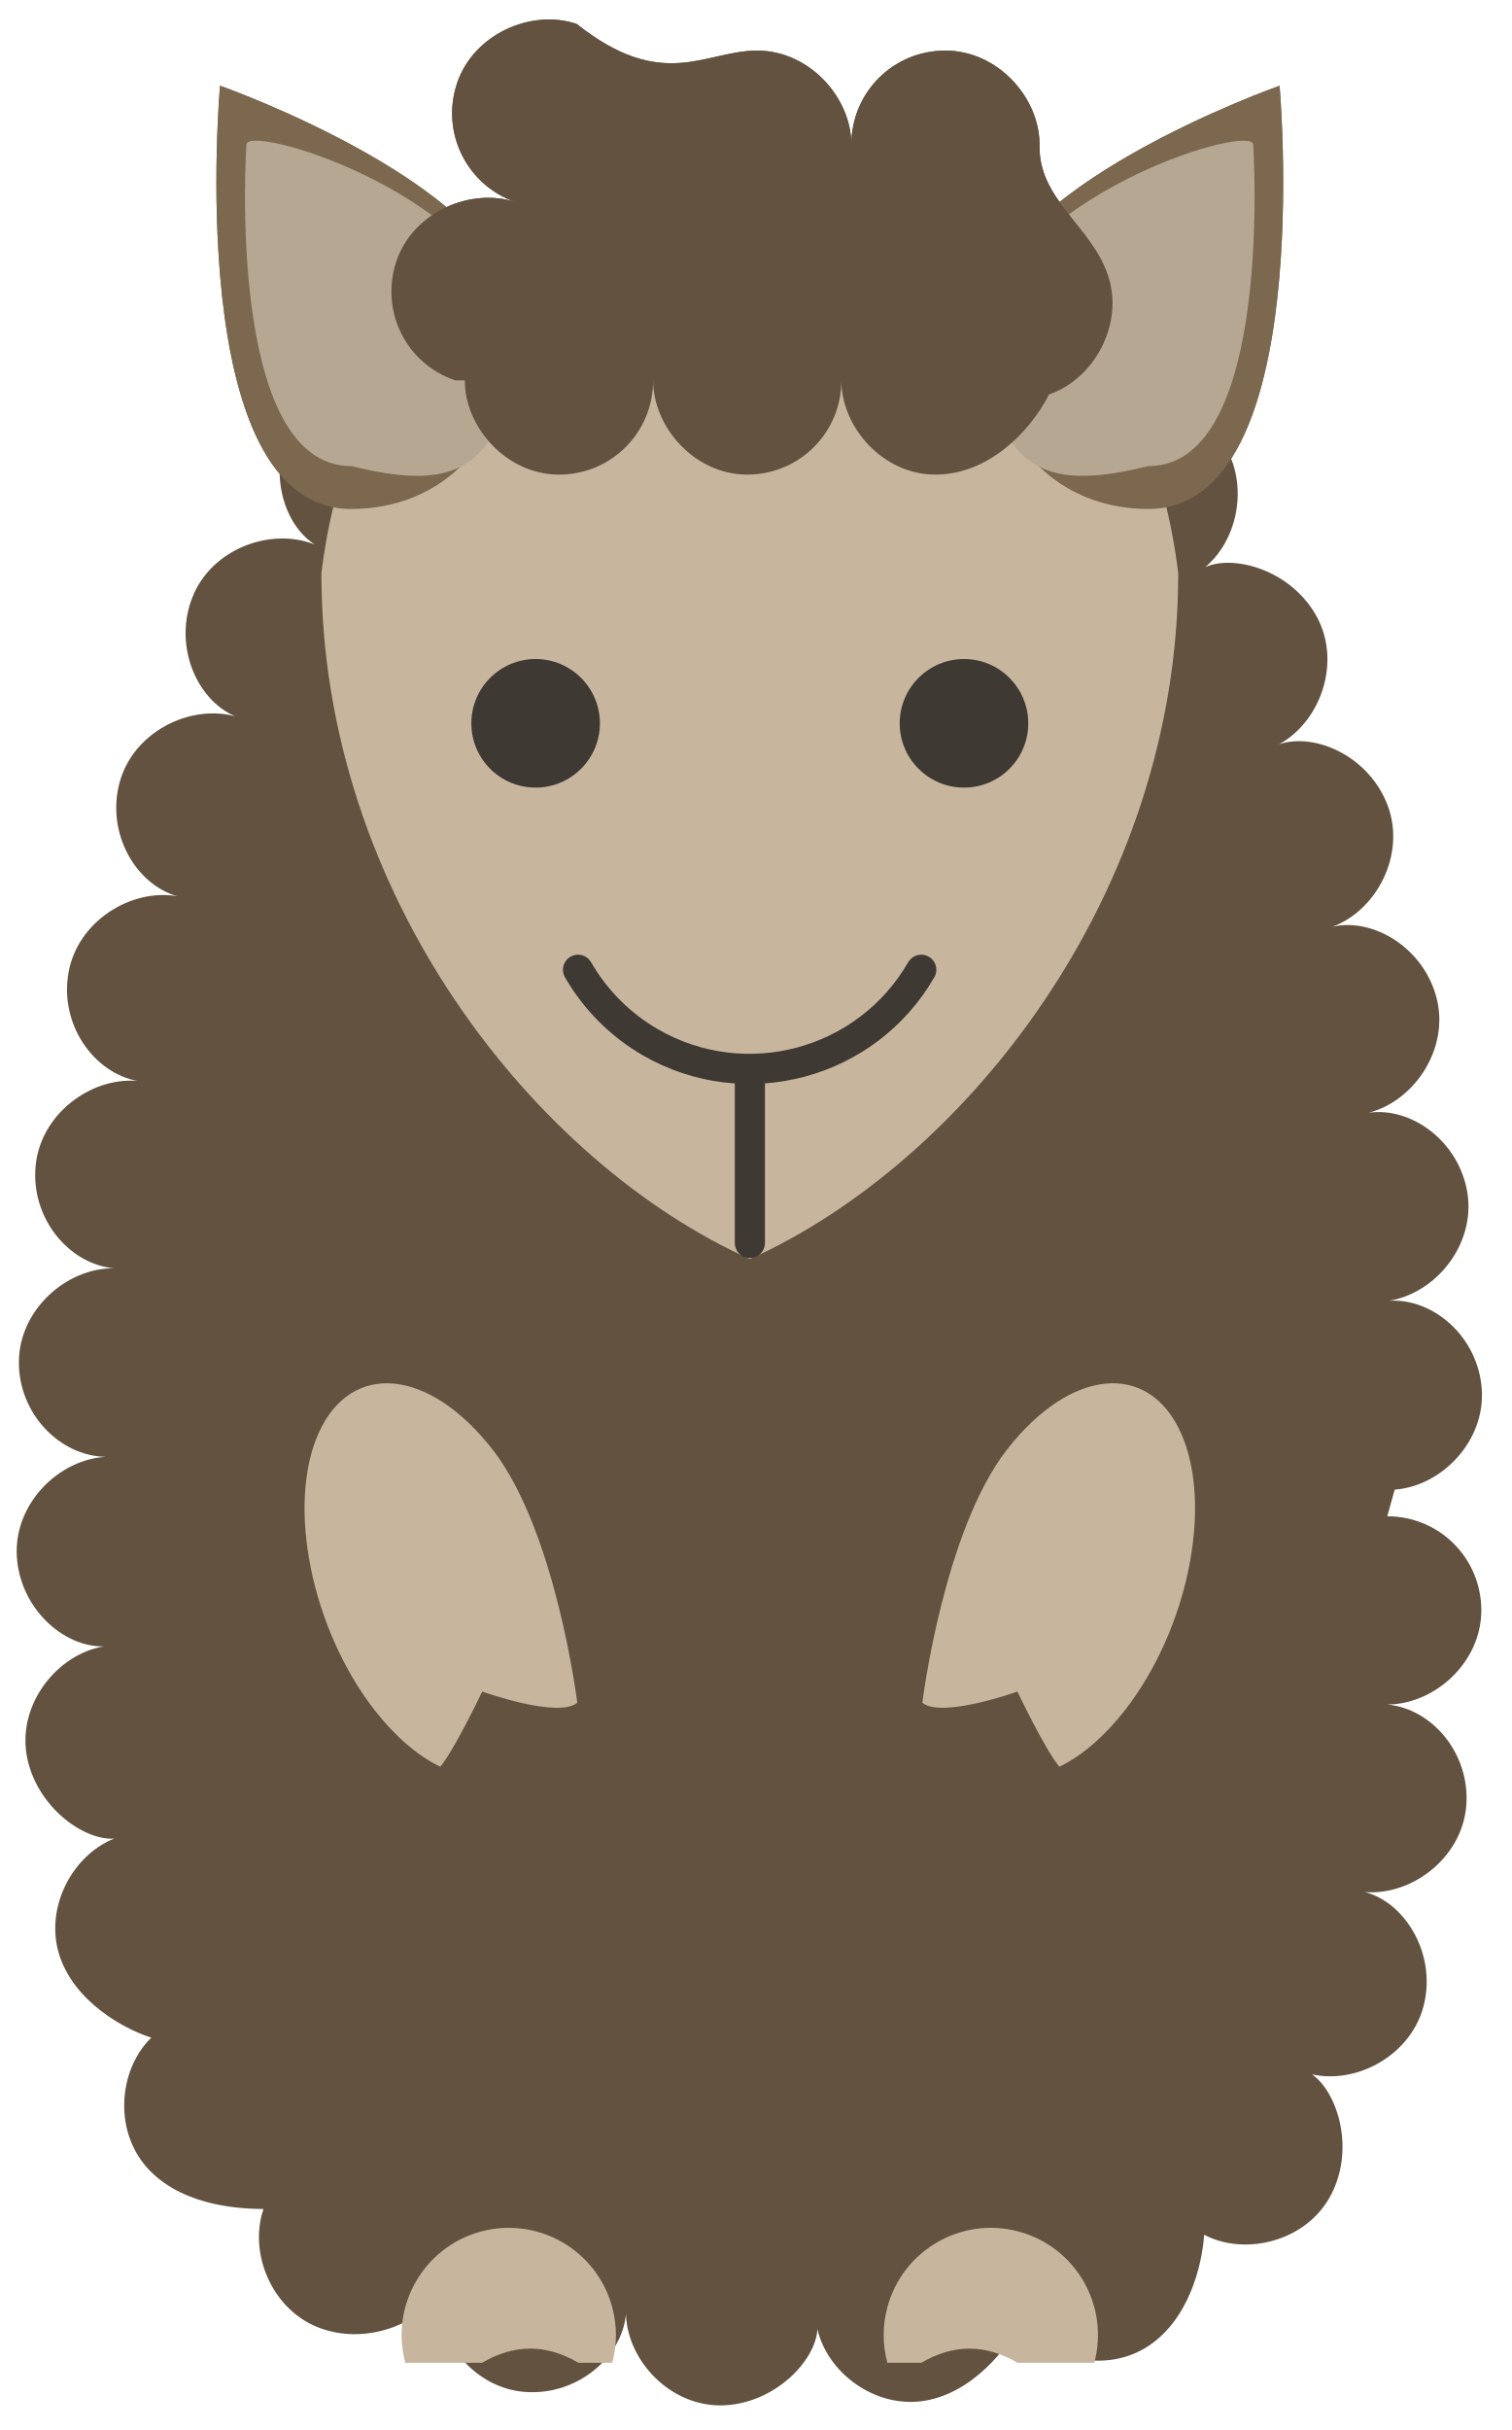
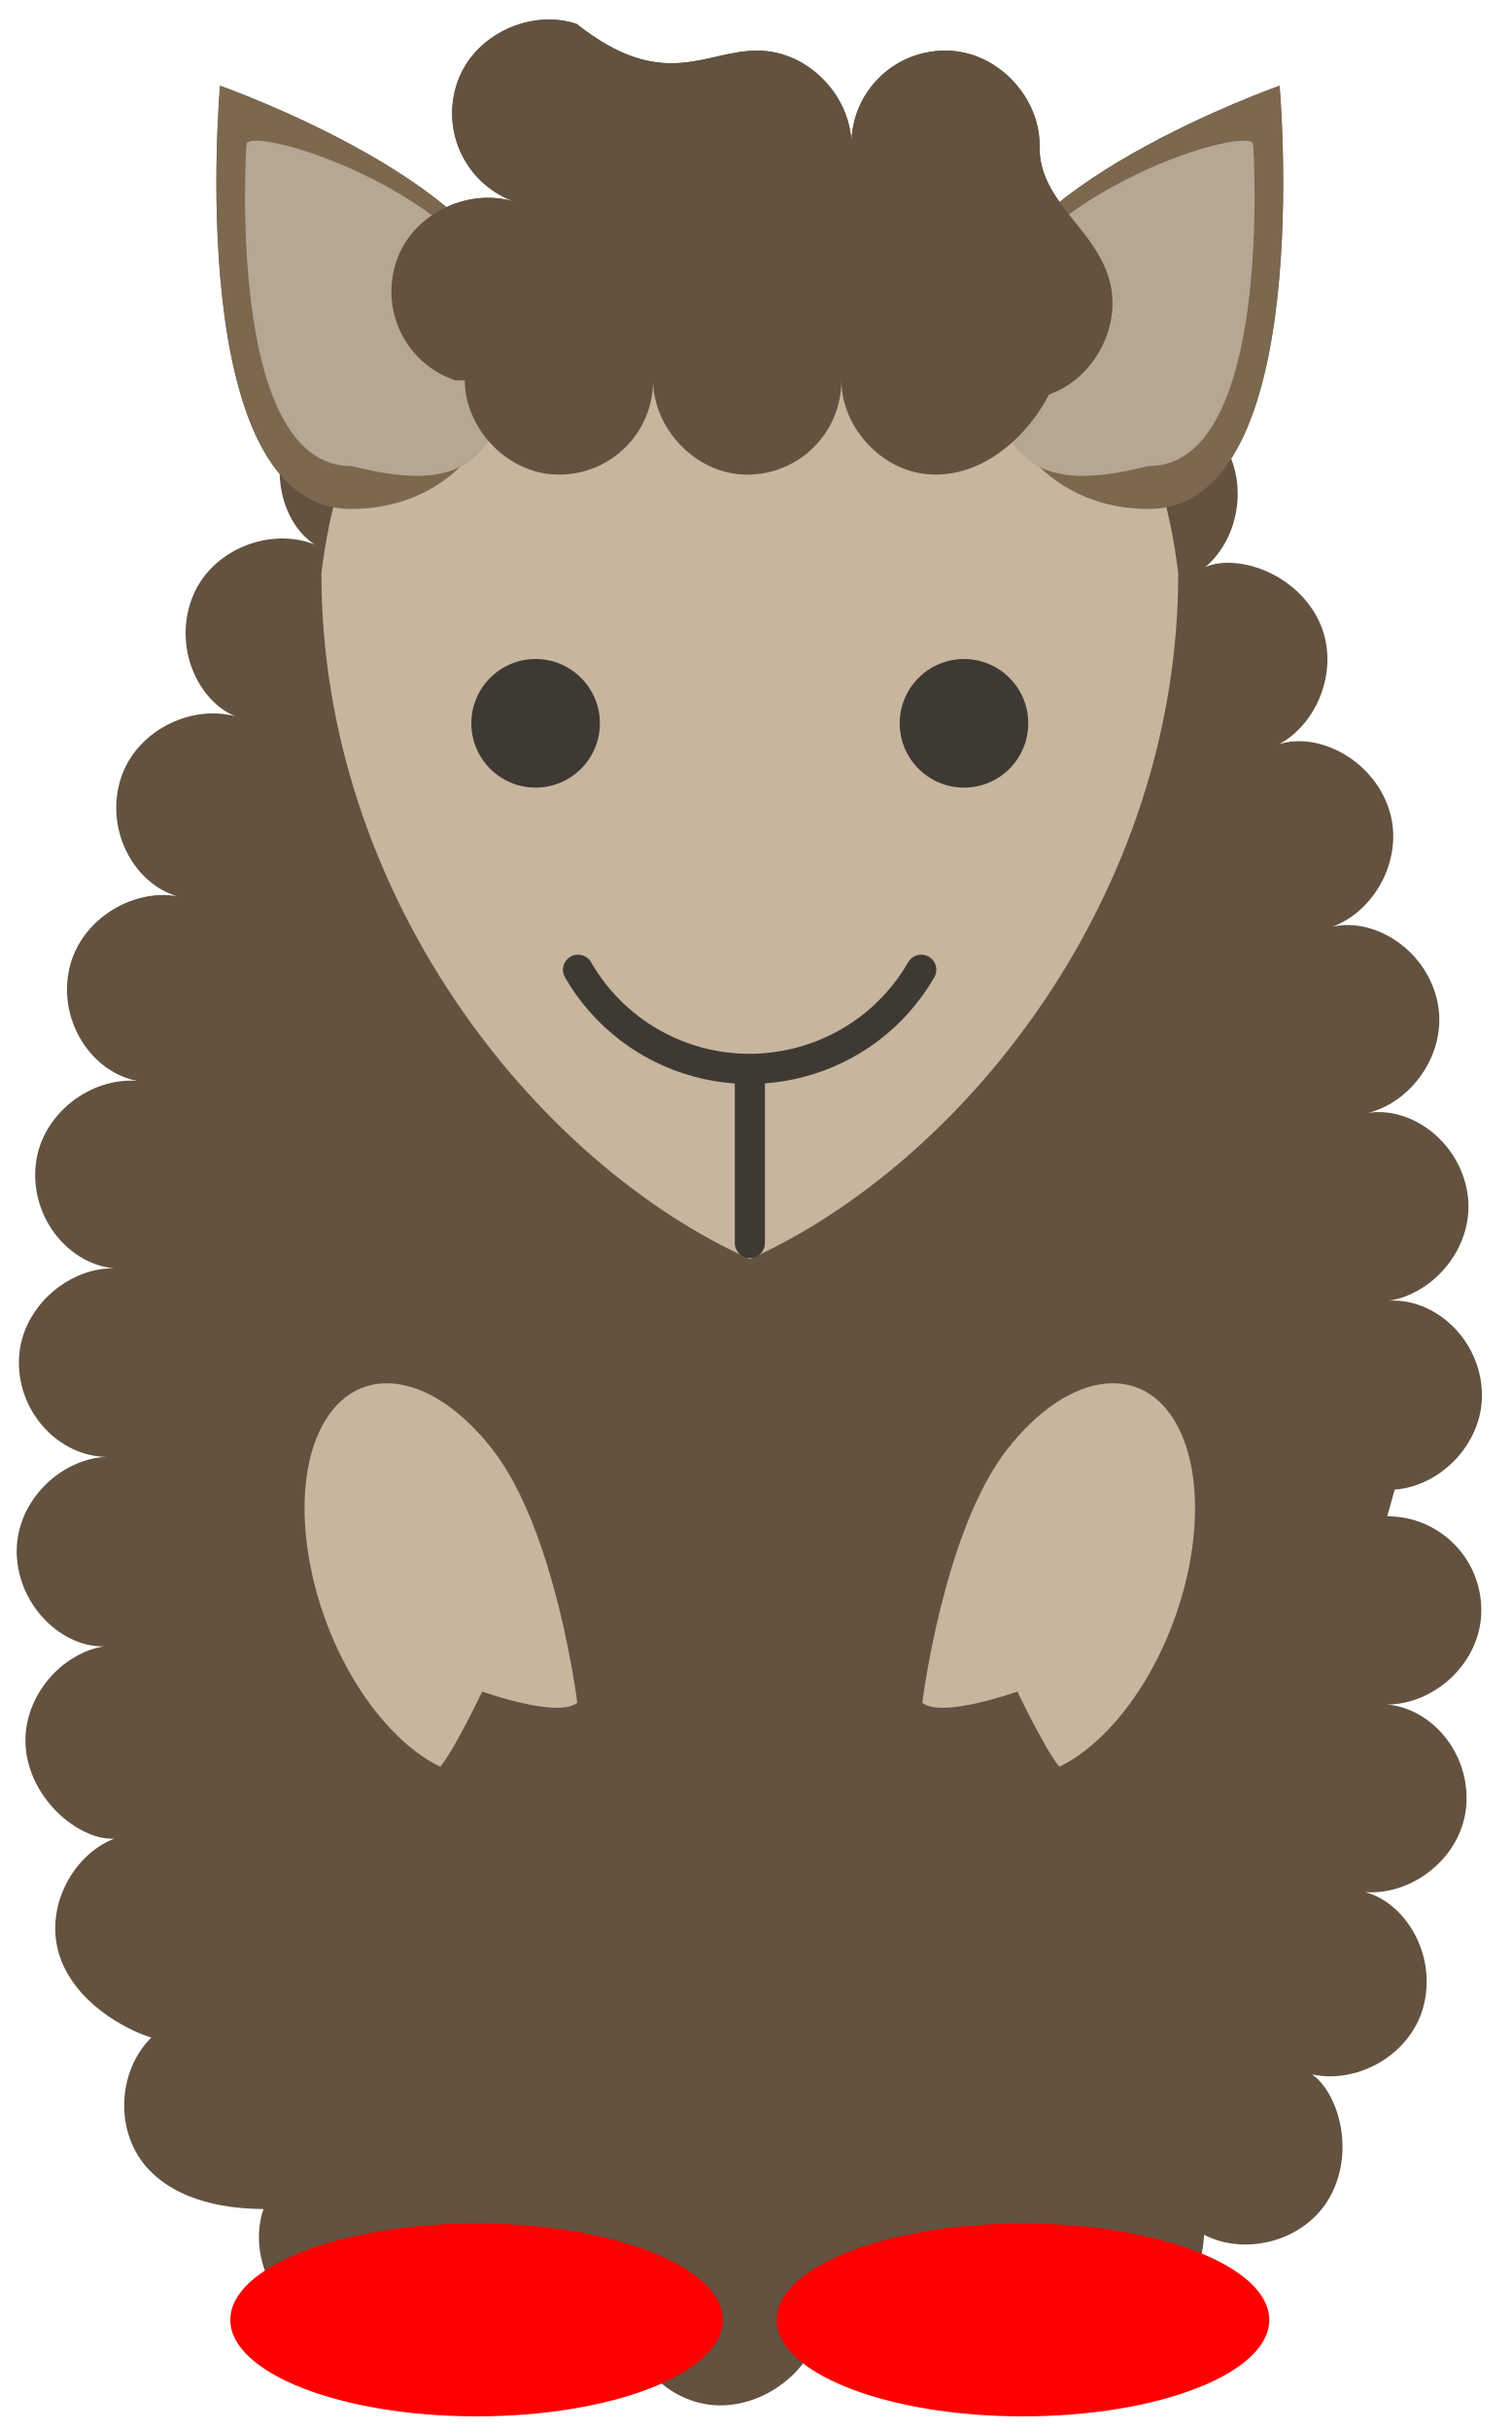
<svg xmlns="http://www.w3.org/2000/svg" width="39.685" height="63.78" viewBox="0 0 39.685 63.78">
  <defs>
    <clipPath id="clip-0">
      <path clip-rule="nonzero" d="M 0 3 L 39 3 L 39 63.418 L 0 63.418 Z M 0 3 " />
    </clipPath>
    <clipPath id="clip-1">
      <path clip-rule="nonzero" d="M 10 0.141 L 30 0.141 L 30 13 L 10 13 Z M 10 0.141 " />
    </clipPath>
    <clipPath id="clip-2">
      <path clip-rule="nonzero" d="M 10 0.141 L 30 0.141 L 30 13 L 10 13 Z M 10 0.141 " />
+     </clipPath>
+     <clipPath id="clip-3">
+       <path clip-rule="nonzero" d="M 6 58 L 19 58 L 19 63.418 L 6 63.418 Z M 6 58 " />
+     </clipPath>
+     <clipPath id="clip-4">
+       <path clip-rule="nonzero" d="M 20 58 L 34 58 L 34 63.418 L 20 63.418 Z M 20 58 " />
    </clipPath>
  </defs>
  <path fill-rule="nonzero" fill="rgb(48.25%, 40.604%, 31.064%)" fill-opacity="1" d="M 25.871 8.32 C 25.871 4.969 33.594 2.25 33.594 2.25 C 33.594 2.25 34.59 13.359 30.152 13.359 C 27.816 13.359 25.871 11.668 25.871 8.32 Z M 25.871 8.32 " />
  <path fill-rule="nonzero" fill="rgb(71.538%, 65.302%, 57.523%)" fill-opacity="1" d="M 25.871 8.32 C 26.996 4.969 32.902 3.234 32.902 3.797 C 32.902 3.797 33.465 12.234 30.152 12.234 C 27.816 12.797 25.871 12.797 25.871 8.32 Z M 25.871 8.32 " />
  <path fill-rule="nonzero" fill="rgb(48.25%, 40.604%, 31.064%)" fill-opacity="1" d="M 13.5 8.32 C 13.5 4.969 5.777 2.25 5.777 2.25 C 5.777 2.25 4.781 13.359 9.223 13.359 C 11.555 13.359 13.5 11.668 13.5 8.32 Z M 13.5 8.32 " />
  <path fill-rule="nonzero" fill="rgb(71.538%, 65.302%, 57.523%)" fill-opacity="1" d="M 13.5 8.32 C 12.375 4.969 6.469 3.234 6.469 3.797 C 6.469 3.797 5.906 12.234 9.223 12.234 C 11.555 12.797 13.5 12.797 13.5 8.32 Z M 13.5 8.32 " />
  <g clip-path="url(#clip-0)">
    <path fill-rule="nonzero" fill="rgb(38.249%, 32.187%, 24.625%)" fill-opacity="1" d="M 36.418 39.797 C 37.789 39.797 38.891 40.895 38.891 42.266 C 38.891 43.641 37.656 44.738 36.418 44.738 C 37.602 44.844 38.605 46.031 38.496 47.398 C 38.383 48.766 37.062 49.762 35.832 49.66 C 36.863 49.922 37.695 51.234 37.395 52.57 C 37.098 53.91 35.652 54.715 34.445 54.445 C 35.113 54.91 35.582 56.391 34.945 57.609 C 34.312 58.824 32.707 59.227 31.613 58.656 C 31.586 59.145 31.359 60.684 30.258 61.5 C 29.16 62.32 27.539 61.984 26.801 60.992 C 26.586 61.359 25.762 62.676 24.422 62.984 C 23.086 63.293 21.738 62.336 21.461 61.133 C 21.418 61.953 20.352 63.086 18.984 63.133 C 17.613 63.176 16.473 61.977 16.434 60.738 C 16.332 61.871 15.152 62.883 13.785 62.781 C 12.418 62.68 11.414 61.367 11.508 60.133 C 11.141 60.891 9.742 61.57 8.445 61.121 C 7.152 60.676 6.516 59.148 6.918 57.98 C 6.445 57.973 4.891 57.953 3.934 56.973 C 2.973 55.992 3.09 54.344 3.973 53.48 C 3.551 53.359 2.121 52.742 1.613 51.469 C 1.105 50.195 1.848 48.715 2.996 48.258 C 2.195 48.312 0.93 47.41 0.699 46.059 C 0.473 44.707 1.508 43.418 2.727 43.211 C 1.664 43.242 0.512 42.203 0.441 40.832 C 0.371 39.461 1.547 38.301 2.781 38.238 C 1.574 38.219 0.484 37.109 0.496 35.738 C 0.508 34.367 1.754 33.277 2.988 33.289 C 1.812 33.176 0.812 31.984 0.934 30.617 C 1.051 29.254 2.375 28.266 3.609 28.371 C 2.461 28.16 1.562 26.891 1.797 25.539 C 2.027 24.188 3.434 23.312 4.652 23.523 C 3.555 23.207 2.781 21.859 3.141 20.535 C 3.5 19.211 4.984 18.477 6.176 18.801 C 5.16 18.371 4.547 16.941 5.055 15.668 C 5.562 14.395 7.121 13.832 8.266 14.293 C 7.398 13.742 7.004 12.238 7.695 11.055 C 8.387 9.871 10.008 9.547 11.074 10.168 C 10.477 9.516 10.414 7.965 11.344 6.957 C 12.273 5.949 13.93 5.977 14.836 6.812 C 14.73 6.195 15.207 4.715 16.426 4.086 C 17.648 3.461 19.191 4.059 19.754 5.16 C 20.191 4.969 21.344 3.926 22.711 3.992 C 24.082 4.059 25.117 5.348 25.059 6.582 C 25.492 6.672 27.004 6.309 28.176 7.027 C 29.344 7.742 29.637 9.371 28.992 10.422 C 29.512 10.219 31.062 10.352 31.945 11.402 C 32.828 12.453 32.59 14.09 31.645 14.883 C 32.422 14.543 33.914 14.98 34.57 16.184 C 35.227 17.391 34.664 18.945 33.582 19.535 C 34.539 19.215 35.953 19.859 36.434 21.145 C 36.914 22.43 36.141 23.895 34.984 24.324 C 36.047 24.078 37.383 24.875 37.719 26.203 C 38.055 27.531 37.129 28.902 35.93 29.207 C 37.059 29.043 38.312 29.961 38.527 31.316 C 38.738 32.672 37.688 33.949 36.465 34.141 C 37.629 34.066 38.805 35.086 38.902 36.453 C 39.004 37.82 37.852 39.008 36.617 39.098 L 36.422 39.797 L 36.418 39.797 " />
  </g>
  <path fill-rule="nonzero" fill="rgb(77.878%, 70.827%, 62.125%)" fill-opacity="1" d="M 12.93 38.043 C 11.266 35.91 9.223 35.715 8.367 37.609 C 7.516 39.5 8.176 42.762 9.844 44.898 C 10.375 45.574 10.965 46.086 11.559 46.371 C 11.938 45.918 12.66 44.398 12.66 44.398 C 12.66 44.398 14.652 45.113 15.156 44.691 C 15.156 44.691 14.598 40.18 12.93 38.043 Z M 12.93 38.043 " />
  <path fill-rule="nonzero" fill="rgb(77.878%, 70.827%, 62.125%)" fill-opacity="1" d="M 26.441 38.043 C 28.105 35.91 30.152 35.715 31.004 37.609 C 31.855 39.5 31.195 42.762 29.527 44.898 C 28.996 45.574 28.406 46.086 27.812 46.371 C 27.434 45.918 26.711 44.398 26.711 44.398 C 26.711 44.398 24.719 45.113 24.215 44.691 C 24.215 44.691 24.773 40.18 26.441 38.043 Z M 26.441 38.043 " />
  <g clip-path="url(#clip-1)">
    <path fill-rule="nonzero" fill="rgb(38.249%, 32.187%, 24.625%)" fill-opacity="1" d="M 11.953 9.984 C 10.652 9.543 9.969 8.148 10.41 6.848 C 10.852 5.551 12.379 4.91 13.547 5.309 C 12.25 4.863 11.562 3.469 12.004 2.172 C 12.449 0.875 13.973 0.23 15.141 0.629 C 17.41 2.426 18.508 1.328 19.879 1.328 C 21.25 1.328 22.352 2.562 22.352 3.797 C 22.352 2.426 23.449 1.328 24.82 1.328 C 26.195 1.328 27.293 2.562 27.293 3.797 C 27.25 5.23 28.645 5.918 29.086 7.215 C 29.527 8.516 28.715 9.953 27.543 10.352 C 27.031 11.355 25.93 12.457 24.559 12.457 C 23.188 12.457 22.09 11.223 22.09 9.984 C 22.09 11.355 20.988 12.457 19.617 12.457 C 18.246 12.457 17.148 11.223 17.148 9.984 C 17.148 11.355 16.047 12.457 14.676 12.457 C 13.305 12.457 12.203 11.223 12.203 9.984 Z M 11.953 9.984 L 11.953 9.984 " />
  </g>
  <path fill-rule="nonzero" fill="rgb(77.878%, 70.827%, 62.125%)" fill-opacity="1" d="M 30.934 15.047 C 30.934 23.484 25.309 30.516 19.688 33.047 C 14.062 30.516 8.438 23.484 8.438 15.047 C 10.125 0.984 29.246 0.984 30.934 15.047 Z M 30.934 15.047 " />
  <path fill-rule="nonzero" fill="rgb(48.25%, 40.604%, 31.064%)" fill-opacity="1" d="M 25.871 8.32 C 25.871 4.969 33.594 2.25 33.594 2.25 C 33.594 2.25 34.59 13.359 30.152 13.359 C 27.816 13.359 25.871 11.668 25.871 8.32 Z M 25.871 8.32 " />
  <path fill-rule="nonzero" fill="rgb(71.538%, 65.302%, 57.523%)" fill-opacity="1" d="M 25.871 8.32 C 26.996 4.969 32.902 3.234 32.902 3.797 C 32.902 3.797 33.465 12.234 30.152 12.234 C 27.816 12.797 25.871 12.797 25.871 8.32 Z M 25.871 8.32 " />
  <path fill-rule="nonzero" fill="rgb(48.25%, 40.604%, 31.064%)" fill-opacity="1" d="M 13.5 8.32 C 13.5 4.969 5.777 2.25 5.777 2.25 C 5.777 2.25 4.781 13.359 9.223 13.359 C 11.555 13.359 13.5 11.668 13.5 8.32 Z M 13.5 8.32 " />
  <path fill-rule="nonzero" fill="rgb(71.538%, 65.302%, 57.523%)" fill-opacity="1" d="M 13.5 8.32 C 12.375 4.969 6.469 3.234 6.469 3.797 C 6.469 3.797 5.906 12.234 9.223 12.234 C 11.555 12.797 13.5 12.797 13.5 8.32 Z M 13.5 8.32 " />
  <path fill-rule="nonzero" fill="rgb(24.126%, 22.214%, 19.829%)" fill-opacity="1" d="M 26.996 18.984 C 26.996 18.055 26.242 17.297 25.309 17.297 C 24.379 17.297 23.621 18.055 23.621 18.984 C 23.621 19.918 24.379 20.672 25.309 20.672 C 26.242 20.672 26.996 19.918 26.996 18.984 Z M 26.996 18.984 " />
  <path fill-rule="nonzero" fill="rgb(24.126%, 22.214%, 19.829%)" fill-opacity="1" d="M 15.75 18.984 C 15.75 18.055 14.992 17.297 14.062 17.297 C 13.129 17.297 12.375 18.055 12.375 18.984 C 12.375 19.918 13.129 20.672 14.062 20.672 C 14.992 20.672 15.75 19.918 15.75 18.984 Z M 15.75 18.984 " />
  <path fill="none" stroke-width="0.797" stroke-linecap="round" stroke-linejoin="miter" stroke="rgb(24.126%, 22.214%, 19.829%)" stroke-opacity="1" stroke-miterlimit="10" d="M 4.537 40.536 C 3.089 38.028 -0.12 37.17 -2.628 38.615 C -3.424 39.075 -4.089 39.741 -4.546 40.536 M 0.002 37.843 L 0.002 33.307 " transform="matrix(0.992125, 0, 0, -0.992125, 19.68574, 65.66987)" />
  <path fill-rule="nonzero" fill="rgb(77.878%, 70.827%, 62.125%)" fill-opacity="1" d="M 28.73 62.016 C 29.133 60.512 28.242 58.973 26.742 58.57 C 25.242 58.168 23.699 59.059 23.297 60.559 C 23.168 61.035 23.168 61.535 23.297 62.016 L 24.188 62.016 C 25.039 61.52 25.863 61.52 26.715 62.016 Z M 28.73 62.016 " />
  <path fill-rule="nonzero" fill="rgb(77.878%, 70.827%, 62.125%)" fill-opacity="1" d="M 10.641 62.016 C 10.238 60.512 11.129 58.973 12.629 58.57 C 14.129 58.168 15.672 59.059 16.074 60.559 C 16.203 61.035 16.203 61.535 16.074 62.016 L 15.188 62.016 C 14.332 61.52 13.508 61.52 12.656 62.016 Z M 10.641 62.016 " />
  <g clip-path="url(#clip-2)">
    <path fill-rule="nonzero" fill="rgb(38.249%, 32.187%, 24.625%)" fill-opacity="1" d="M 11.953 9.984 C 10.652 9.543 9.969 8.148 10.41 6.848 C 10.852 5.551 12.379 4.91 13.547 5.309 C 12.25 4.863 11.562 3.469 12.004 2.172 C 12.449 0.875 13.973 0.23 15.141 0.629 C 17.41 2.426 18.508 1.328 19.879 1.328 C 21.25 1.328 22.352 2.562 22.352 3.797 C 22.352 2.426 23.449 1.328 24.82 1.328 C 26.195 1.328 27.293 2.562 27.293 3.797 C 27.25 5.23 28.645 5.918 29.086 7.215 C 29.527 8.516 28.715 9.953 27.543 10.352 C 27.031 11.355 25.93 12.457 24.559 12.457 C 23.188 12.457 22.09 11.223 22.09 9.984 C 22.09 11.355 20.988 12.457 19.617 12.457 C 18.246 12.457 17.148 11.223 17.148 9.984 C 17.148 11.355 16.047 12.457 14.676 12.457 C 13.305 12.457 12.203 11.223 12.203 9.984 Z M 11.953 9.984 L 11.953 9.984 " />
  </g>
+   <g clip-path="url(#clip-3)">
+     <path fill-rule="nonzero" fill="rgb(100%, 0%, 0%)" fill-opacity="1" d="M 18.98 60.891 C 18.98 59.492 16.086 58.359 12.516 58.359 C 8.941 58.359 6.047 59.492 6.047 60.891 C 6.047 62.285 8.941 63.422 12.516 63.422 C 16.086 63.422 18.98 62.285 18.98 60.891 Z M 18.98 60.891 " />
+   </g>
+   <g clip-path="url(#clip-4)">
+     <path fill-rule="nonzero" fill="rgb(100%, 0%, 0%)" fill-opacity="1" d="M 33.324 60.891 C 33.324 59.492 30.43 58.359 26.855 58.359 C 23.285 58.359 20.391 59.492 20.391 60.891 C 20.391 62.285 23.285 63.422 26.855 63.422 C 30.43 63.422 33.324 62.285 33.324 60.891 Z M 33.324 60.891 " />
+   </g>
</svg>
